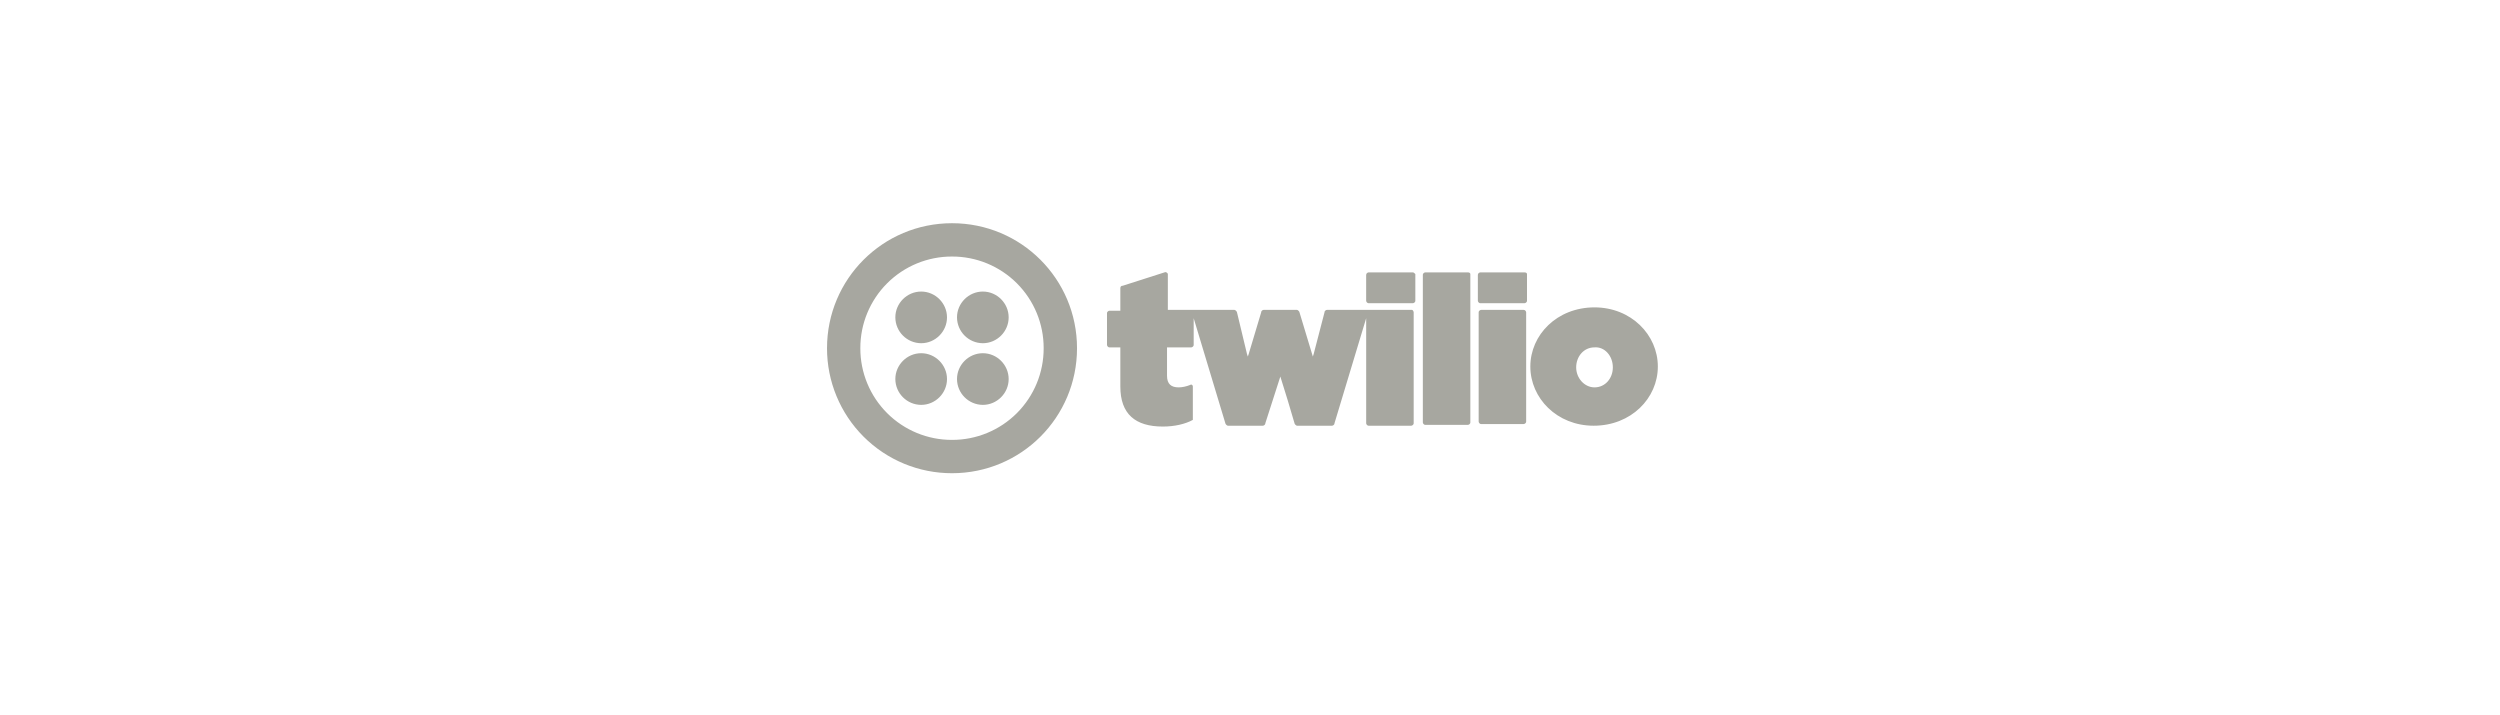
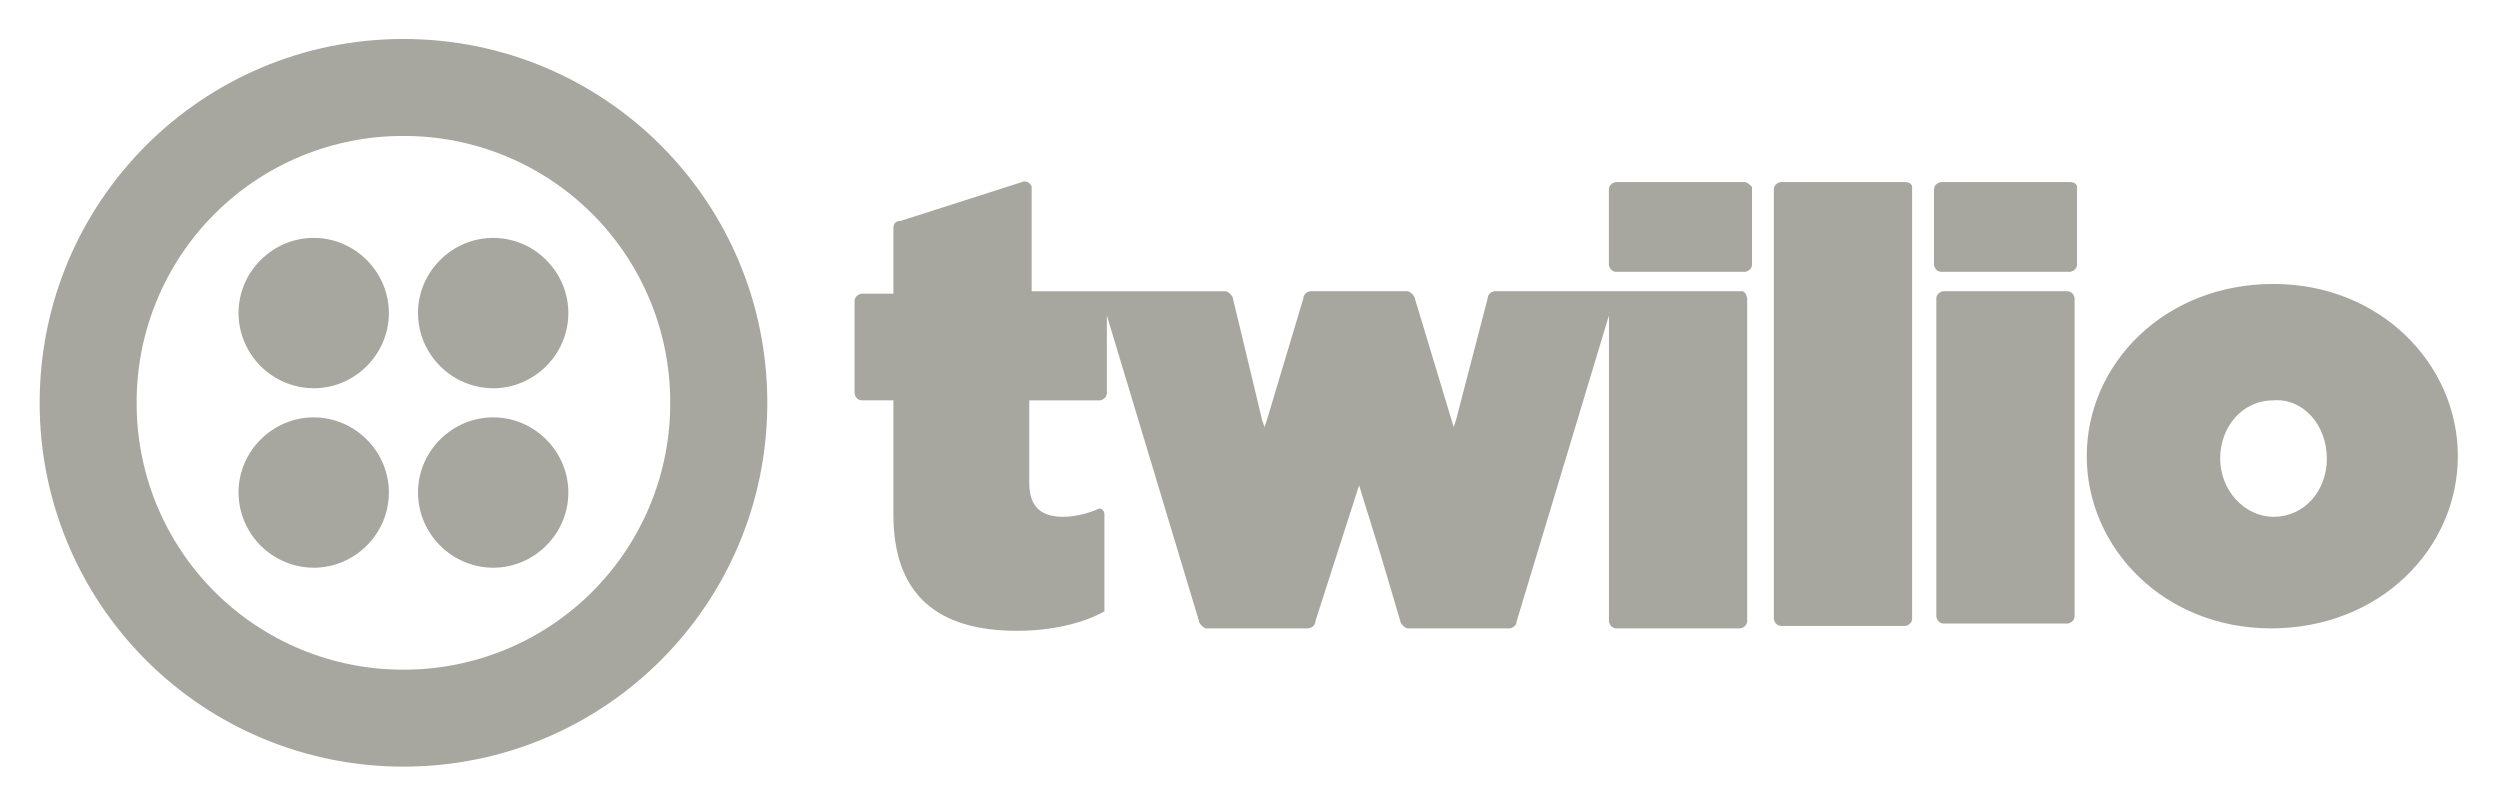
- <svg xmlns="http://www.w3.org/2000/svg" width="140" height="40" fill="currentColor" viewBox="0 0 140 40">
+ <svg xmlns="http://www.w3.org/2000/svg" width="48.1" height="15.5" viewBox="45.55 11.75 48.1 15.5" fill="currentColor">
  <path fill="#A7A7A0" d="M53.313 12.5c3.873 0 7 3.127 7 7s-3.127 7-7 7a6.99 6.99 0 0 1-7-7c0-3.873 3.126-7 7-7Zm0 1.866a5.12 5.12 0 0 0-5.134 5.134 5.12 5.12 0 0 0 5.133 5.134 5.119 5.119 0 0 0 5.133-5.134 5.119 5.119 0 0 0-5.133-5.134Zm11.899.887c.093-.047.187.047.187.094v2.007h3.733c.046 0 .14.092.14.14l.28 1.166.28 1.167.047.14.047-.14.7-2.334c0-.093.093-.14.14-.14h1.866c.046 0 .14.093.14.14l.747 2.474.046-.14.607-2.334c0-.093.094-.14.14-.14h4.76c.047 0 .094.093.094.14V23.7c0 .093-.094.14-.14.14h-2.38c-.094 0-.14-.093-.14-.14v-5.88l-1.774 5.88c0 .093-.094.14-.14.14h-1.96c-.047 0-.14-.093-.14-.14l-.373-1.26-.42-1.353-.84 2.613c0 .093-.094.14-.14.14h-1.96c-.047 0-.14-.093-.14-.14l-1.773-5.88v1.494c0 .092-.093.139-.14.14h-1.353v1.586c0 .467.233.653.653.653.186 0 .42-.046.653-.14.047-.046.14 0 .14.093v1.868c-.42.233-1.027.373-1.68.373-1.54 0-2.38-.7-2.38-2.24v-2.194h-.607c-.093 0-.14-.093-.14-.14V17.54c0-.093.093-.14.14-.14h.607v-1.26c0-.093.047-.14.14-.14l2.333-.747Zm24.08 1.96c2.053 0 3.547 1.54 3.547 3.313 0 1.774-1.494 3.314-3.594 3.314-2.053 0-3.546-1.54-3.546-3.314 0-1.773 1.493-3.313 3.593-3.313Zm-7.093-1.96c.093 0 .14.047.14.094v8.306c0 .094-.093.14-.14.14h-2.38c-.093 0-.14-.093-.14-.14v-8.26c0-.093.094-.14.14-.14h2.38Zm3.126 2.1c.093 0 .14.093.14.14v6.113c0 .094-.093.141-.14.141h-2.38c-.093 0-.14-.094-.14-.14v-6.114c0-.093.094-.14.14-.14h2.38Zm-33.74 2.427c.794 0 1.447.653 1.447 1.447 0 .793-.653 1.446-1.446 1.446a1.454 1.454 0 0 1-1.447-1.446c0-.794.654-1.447 1.447-1.447Zm3.454 0c.793 0 1.446.653 1.446 1.447 0 .793-.653 1.446-1.446 1.446a1.454 1.454 0 0 1-1.447-1.446c0-.794.654-1.447 1.447-1.447Zm34.253-.327c-.606 0-1.026.514-1.026 1.12 0 .607.466 1.12 1.026 1.12.607 0 1.027-.513 1.027-1.12 0-.653-.467-1.166-1.027-1.12Zm-37.706-3.126c.793 0 1.446.653 1.446 1.446 0 .794-.653 1.447-1.446 1.447a1.454 1.454 0 0 1-1.447-1.447c0-.793.654-1.446 1.447-1.446Zm3.453 0c.793 0 1.446.653 1.446 1.446 0 .794-.653 1.447-1.446 1.447a1.454 1.454 0 0 1-1.447-1.447c0-.793.654-1.446 1.447-1.446Zm24.08-1.074c.047 0 .093.047.14.094v1.493c0 .093-.093.14-.14.14h-2.474c-.093 0-.14-.093-.14-.14v-1.446c0-.094.094-.141.14-.141h2.474Zm6.253 0c.093 0 .14.047.14.094v1.493c0 .093-.093.14-.14.14H82.9c-.093 0-.14-.093-.14-.14v-1.446c0-.094.094-.141.14-.141h2.473Z" />
</svg>
